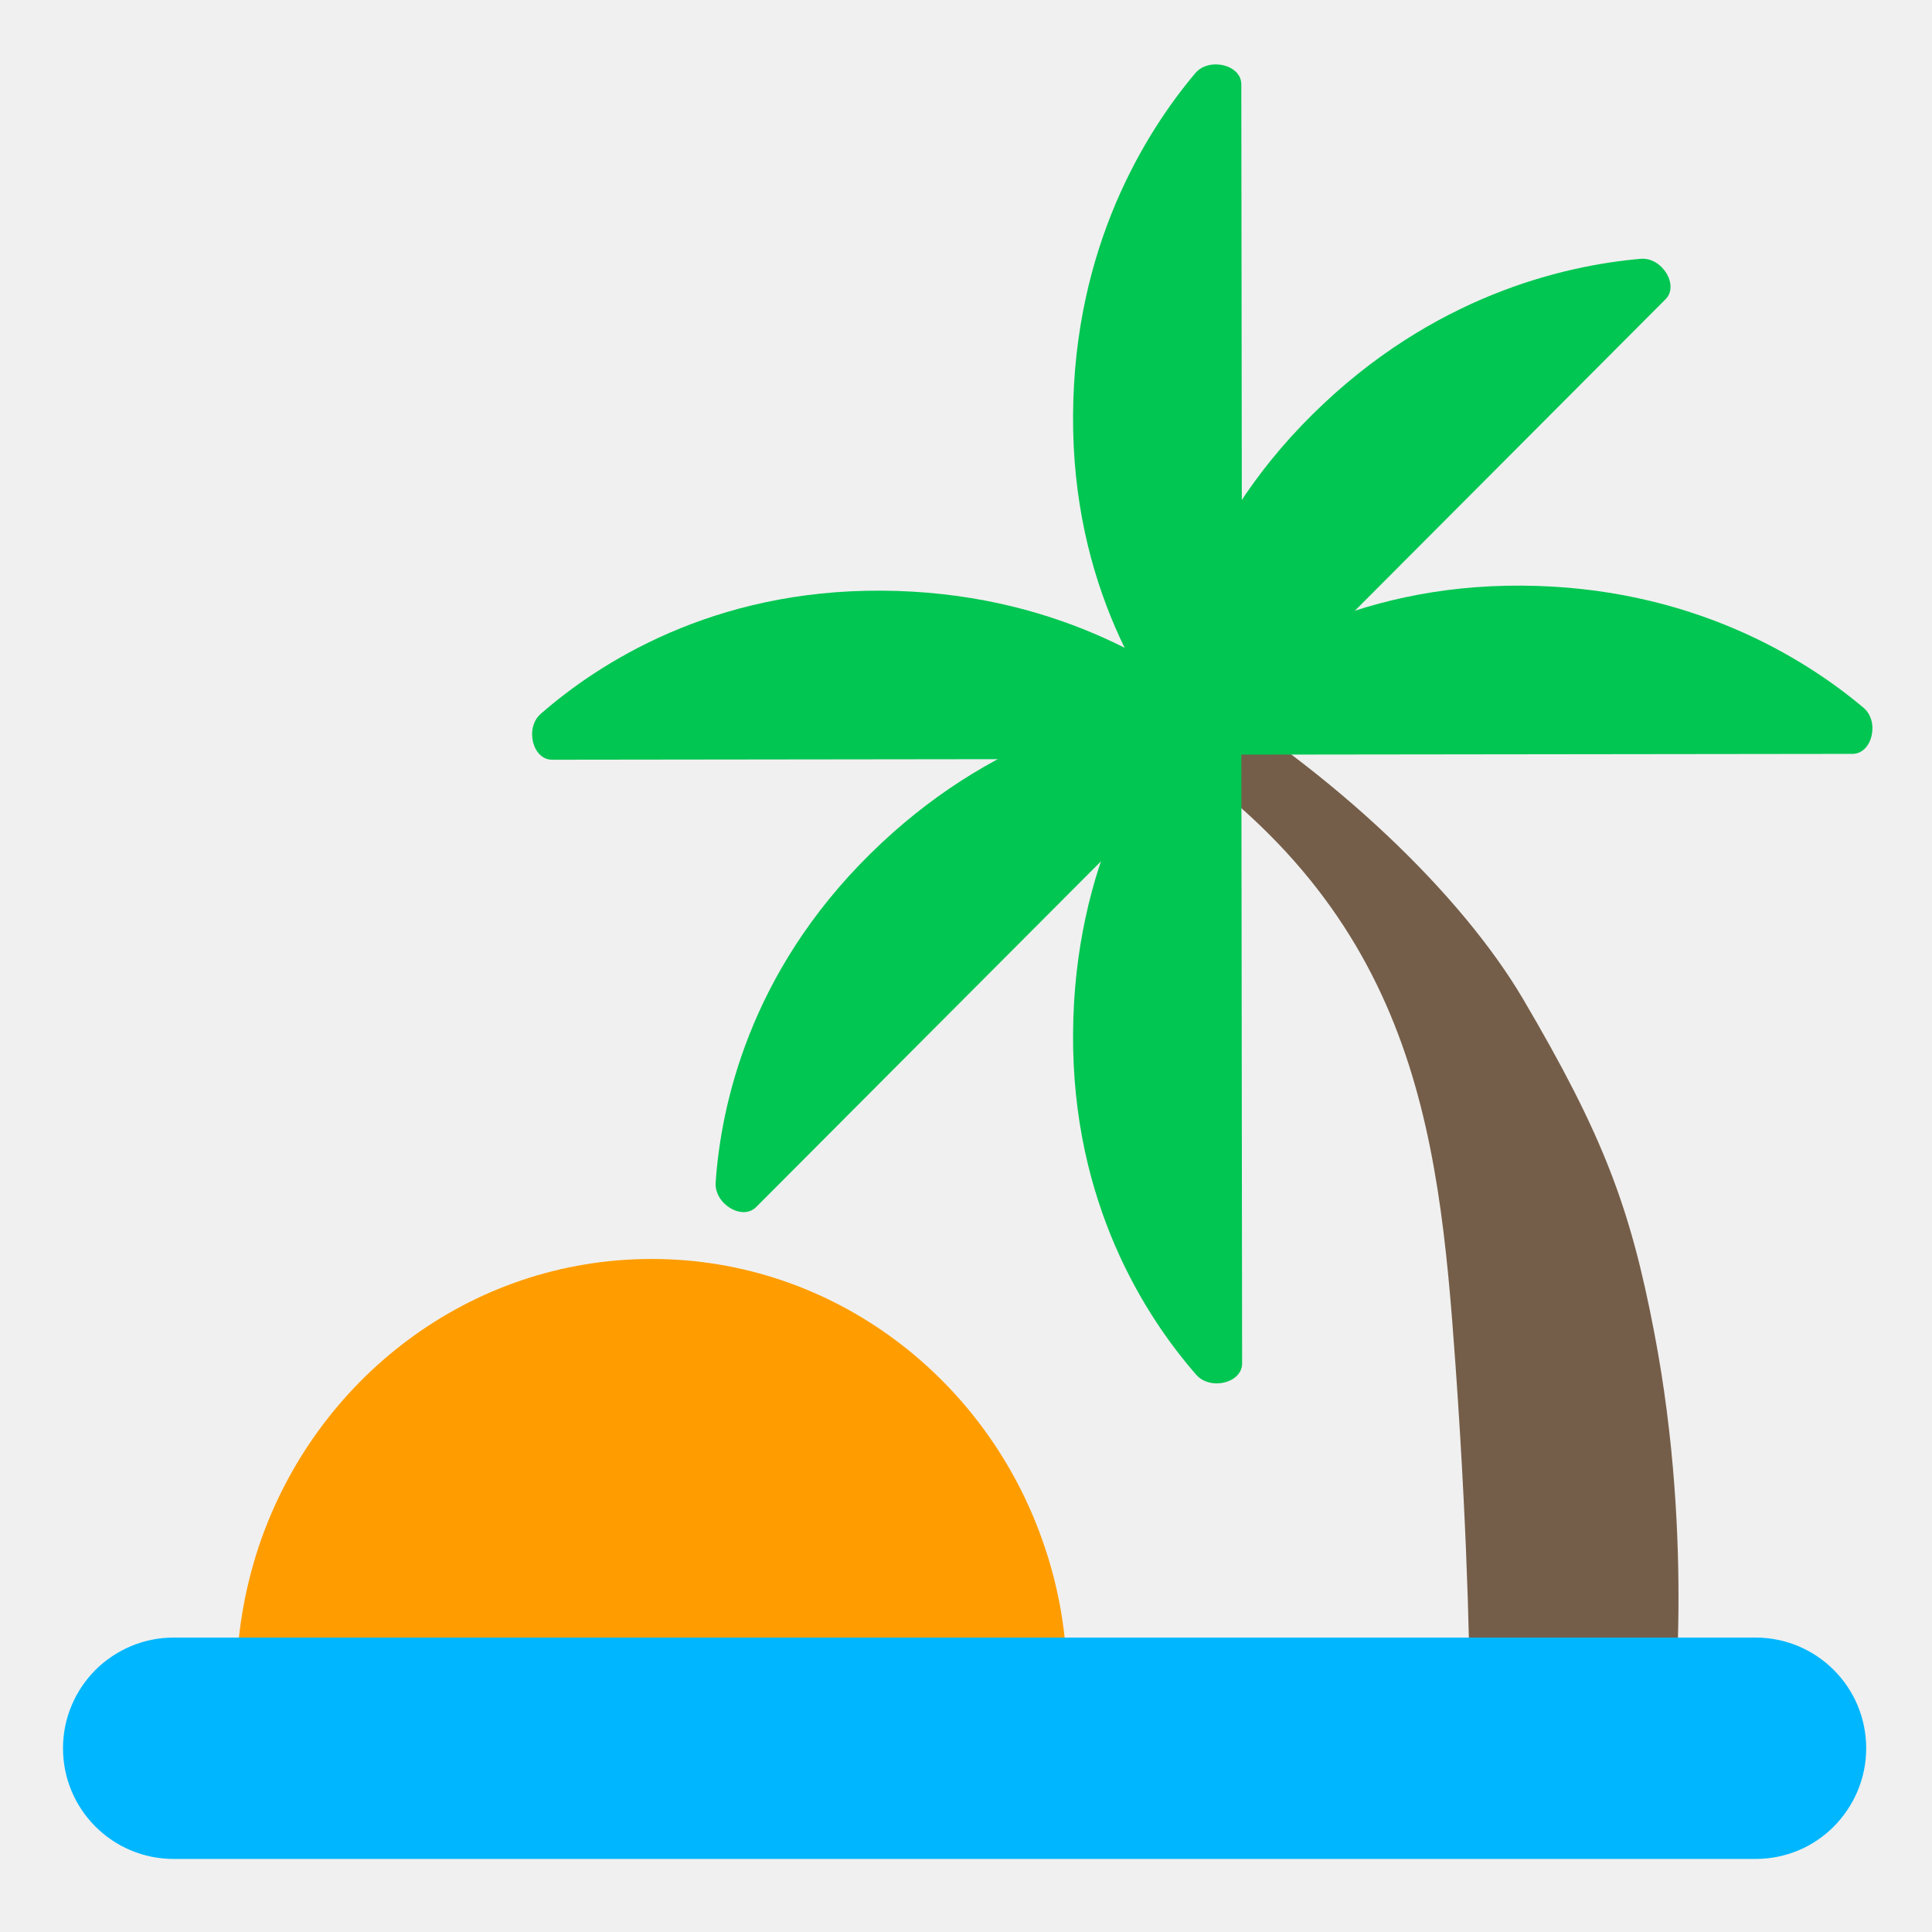
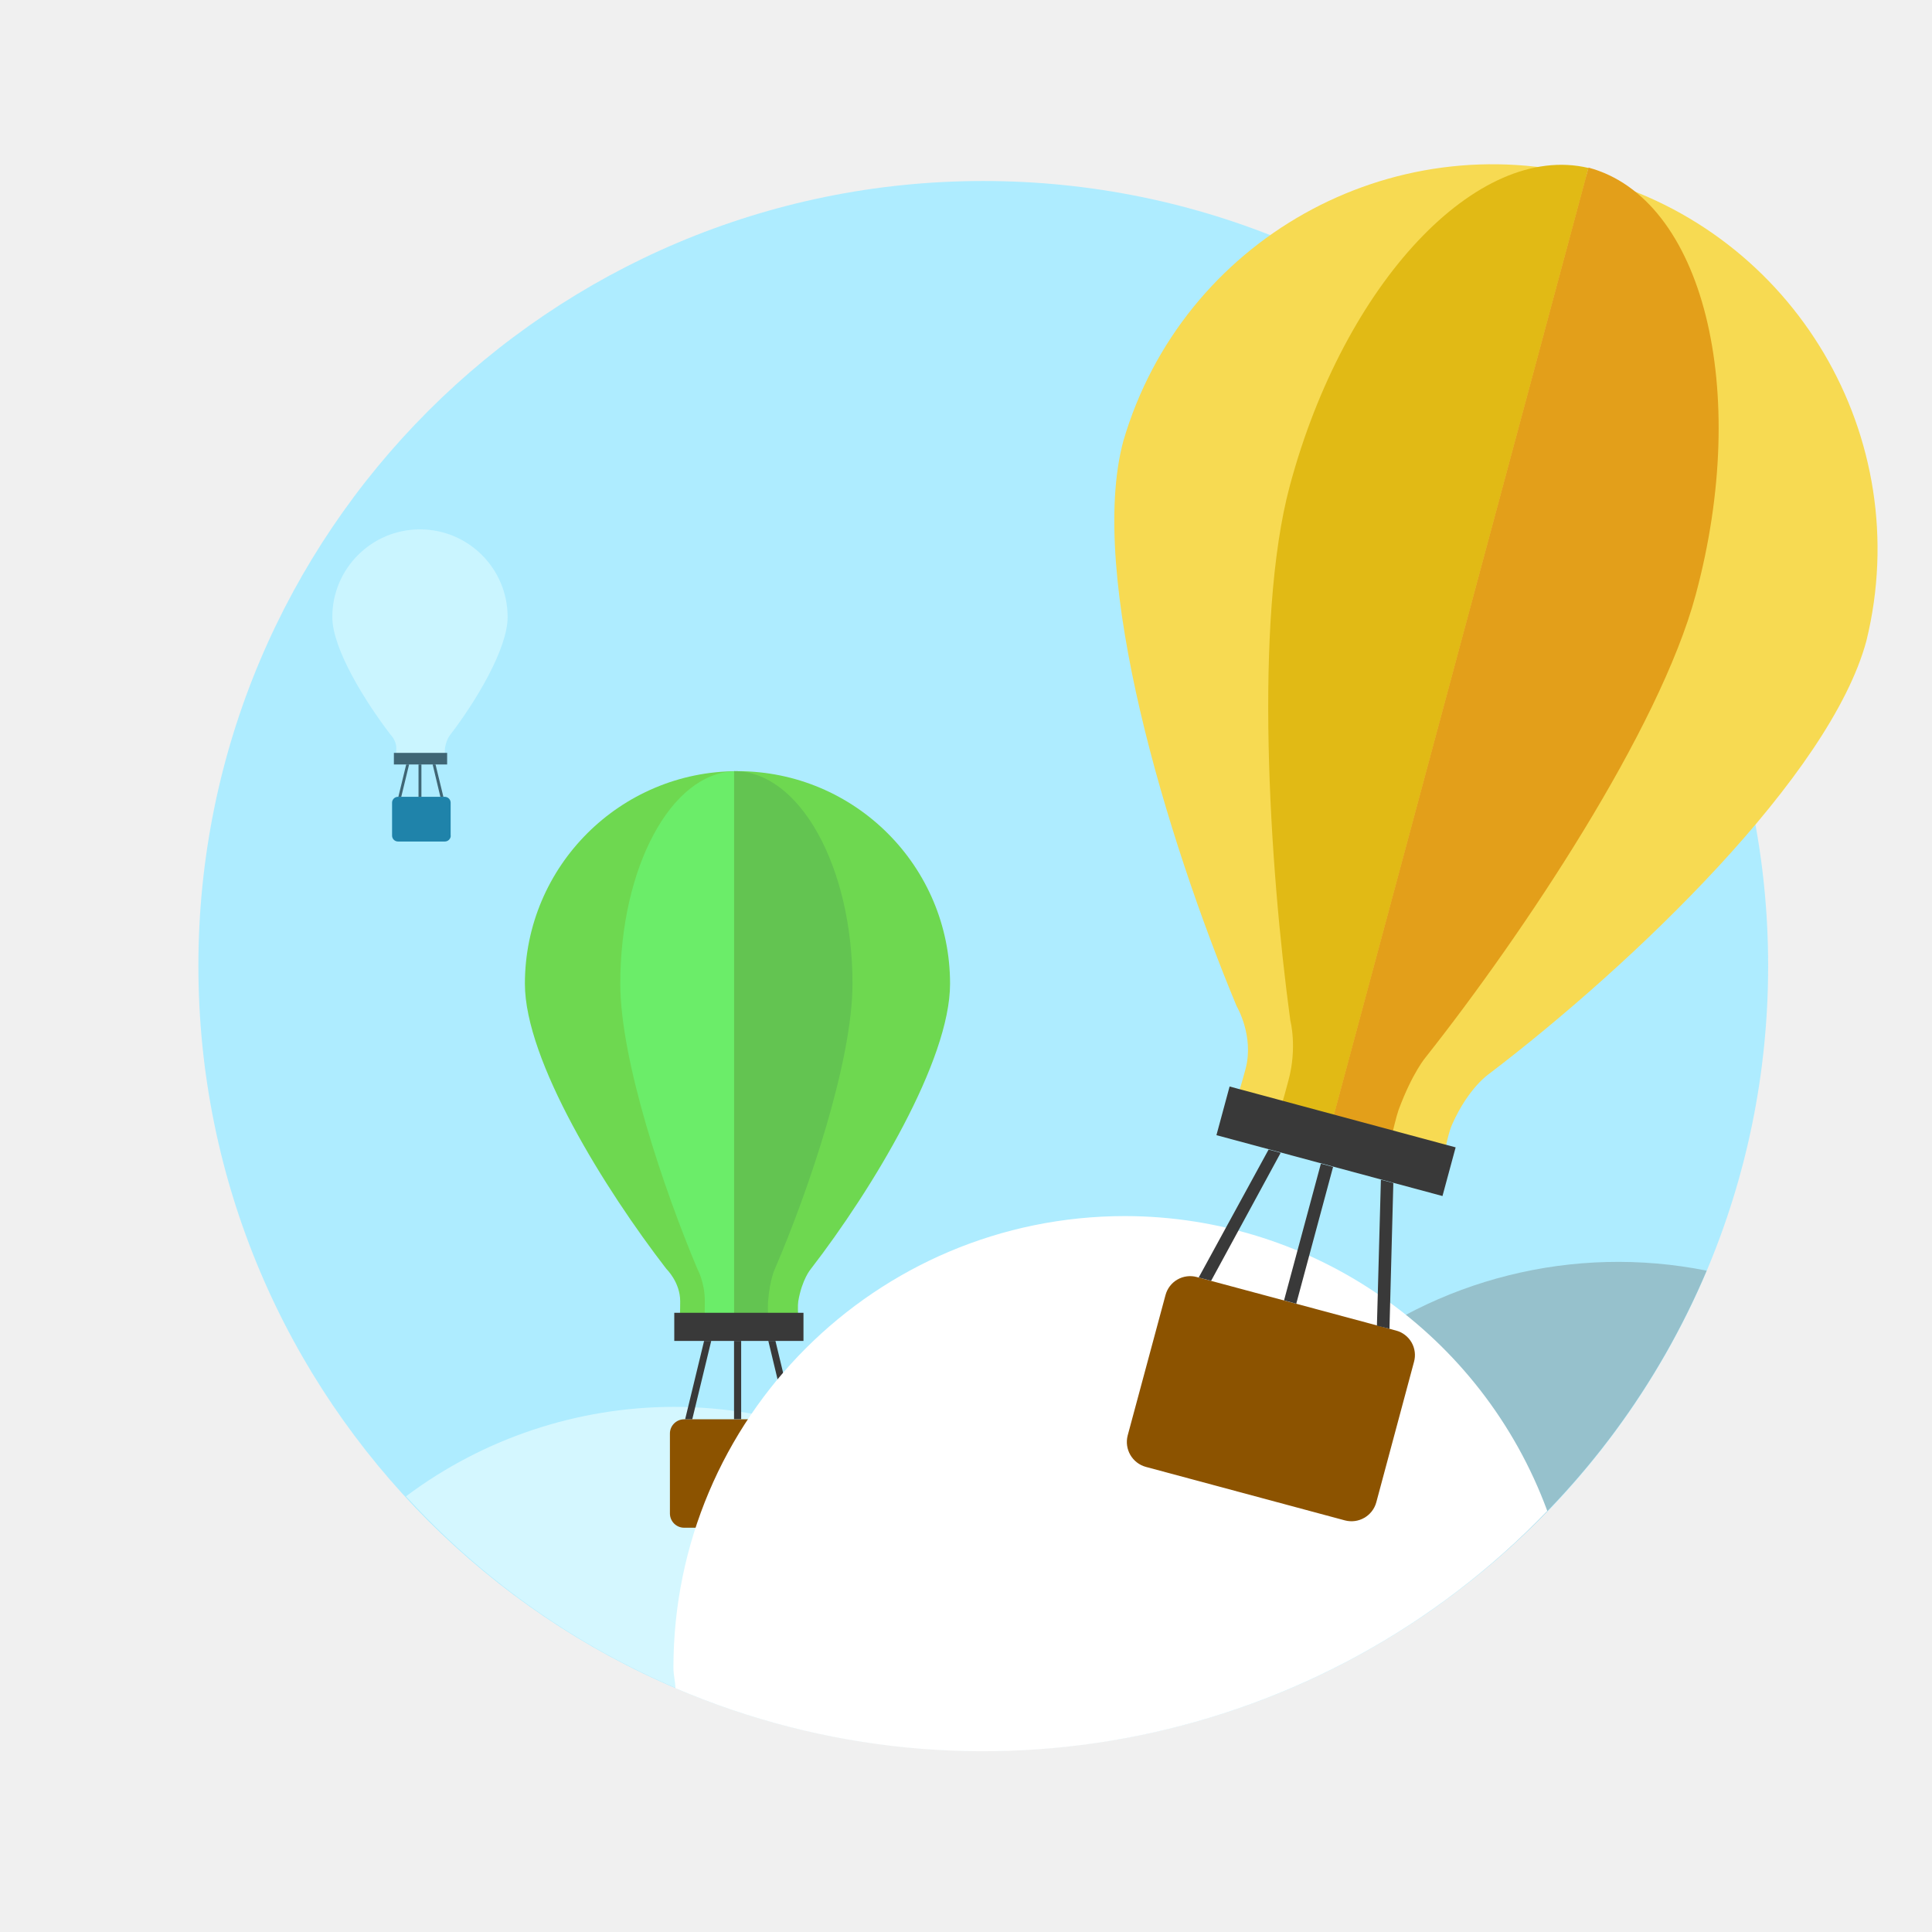
- <svg xmlns="http://www.w3.org/2000/svg" t="1762327074223" class="icon" viewBox="0 0 1024 1024" version="1.1" p-id="7919" width="200" height="200">
-   <path d="M885.76 921.28H779.2l-0.32-26.773c0.107-0.747-0.107-68.267-7.467-171.52-8.96-125.654-21.76-243.414-167.573-334.827l24.533-26.027c78.72 46.934 146.24 112 178.88 167.36 42.347 72 56.854 110.294 69.547 176.854 21.653 112.64 9.493 211.306 8.96 214.933z" fill="#755E49" p-id="7920" />
-   <path d="M565.653 893.404c0 14.934-1.386 29.44-4.053 43.52H129.28c-2.667-14.08-4.053-28.693-4.053-43.52 0-25.813 4.266-50.666 11.946-73.813 29.76-88.64 111.787-152.32 208.214-152.32 96.426 0 178.453 63.68 208.213 152.32 7.893 23.147 12.053 48 12.053 73.813z" fill="#FF9D00" p-id="7921" />
-   <path d="M989.12 926.613c0 16.214-6.613 30.827-17.173 41.494-10.56 10.666-25.28 17.173-41.494 17.173h-838.4c-32.426 0-58.666-26.24-58.666-58.667 0-16.213 6.613-30.826 17.173-41.493 10.667-10.56 25.28-17.173 41.493-17.173h838.4c32.427 0 58.667 26.24 58.667 58.666z" fill="#00B7FF" p-id="7922" />
-   <path d="M981.867 399.573c10.453 0 14.506-17.173 5.866-24.426C956.587 348.907 896 310.933 806.72 310.4c-89.92-0.64-150.293 38.507-180.907 65.28-8.533 7.467-4.373 24.32 5.974 24.32l350.08-0.427z" fill="#02C652" p-id="7923" />
-   <path d="M882.773 158.613c7.36-7.36-1.813-22.4-13.12-21.44-40.64 3.52-110.293 19.52-173.76 82.24-64 63.147-79.04 133.44-81.813 174.08-0.747 11.307 14.08 20.374 21.44 13.014l247.253-247.894z" fill="#02C652" p-id="7924" />
-   <path d="M648 391.893c7.36-7.36-1.813-22.4-13.12-21.44-40.64 3.52-110.293 19.52-173.76 82.24-64 63.147-79.04 133.44-81.813 174.08-0.747 11.307 14.08 20.374 21.44 13.014L648 391.893z" fill="#02C652" p-id="7925" />
-   <path d="M657.92 44.693c0-10.453-17.173-14.506-24.427-5.866-26.24 31.146-64.213 91.733-64.746 181.013-0.64 89.92 38.506 150.293 65.28 180.907 7.466 8.533 24.32 4.373 24.32-5.974l-0.427-350.08z" fill="#02C652" p-id="7926" />
-   <path d="M657.92 372.587c0-10.454-17.173-14.507-24.427-5.867-26.24 31.147-64.213 91.733-64.746 181.013-0.64 89.92 38.506 150.294 65.28 180.907 7.466 8.533 24.32 4.373 24.32-5.973l-0.427-350.08z" fill="#02C652" p-id="7927" />
-   <path d="M642.667 402.24c10.453 0 14.506-17.173 5.866-24.427-31.146-26.24-91.733-64.213-181.013-64.746-89.92-0.64-150.293 38.506-180.907 65.28-8.533 7.466-4.373 24.32 5.974 24.32l350.08-0.427z" fill="#02C652" p-id="7928" />
+ <svg xmlns="http://www.w3.org/2000/svg" t="1762410440576" class="icon" viewBox="0 0 1024 1024" version="1.1" p-id="8971" width="200" height="200">
+   <path d="M521.152 511.936m-416 0a416 416 0 1 0 832 0 416 416 0 1 0-832 0Z" fill="#AEECFF" p-id="8972" />
+   <path d="M904.576 673.472a239.424 239.424 0 0 0-286.4 234.688c0 2.688 0.704 5.12 0.768 7.744a416.576 416.576 0 0 0 285.632-242.432z" fill="#96C1CC" p-id="8973" />
+   <path d="M238.656 389.44c13.376-17.408 30.4-45.504 30.4-62.4a46.464 46.464 0 1 0-92.928 0c0 16.896 17.536 44.992 30.912 62.4 0 0 3.008 2.944 3.008 7.04 0 4.224-0.32 7.04-0.32 7.04h26.432s-0.576-5.312-0.32-7.04c0.832-4.864 2.816-7.04 2.816-7.04z" fill="#CAF5FF" p-id="8974" />
+   <path d="M208.768 399.04h28.224v6.144h-28.224z" fill="#3F6675" p-id="8975" />
+   <path d="M238.912 442.944a3.136 3.136 0 0 1-3.072 3.072h-24.96a3.136 3.136 0 0 1-3.072-3.072v-17.536c0-1.664 1.408-3.072 3.072-3.072h24.896c1.664 0 3.072 1.408 3.072 3.072v17.536z" fill="#1F83AA" p-id="8976" />
+   <path d="M221.824 405.184h1.536v17.152h-1.536zM212.672 422.336h-1.536l4.16-17.152h1.536zM235.008 422.336h-1.6l-4.096-17.152h1.536z" fill="#3F6675" p-id="8977" />
+   <path d="M587.008 922.304c-27.776-101.568-119.68-176.64-230.016-176.64a237.44 237.44 0 0 0-141.824 47.424 413.888 413.888 0 0 0 305.92 134.912c22.464 0 44.352-2.24 65.92-5.696z" fill="#D4F7FF" p-id="8978" />
+   <path d="M429.76 672.576c32.512-42.112 73.792-110.4 73.792-151.168a112.64 112.64 0 0 0-225.344 0c0 40.832 42.496 109.056 75.008 151.168 0 0 7.296 7.04 7.296 17.088 0 10.432-0.768 17.152-0.768 17.152h64.064s-1.408-12.864-0.704-17.152c1.984-11.712 6.656-17.088 6.656-17.088z" fill="#6ED850" p-id="8979" />
+   <path d="M389.056 706.752V408.832c-33.344 0.96-60.288 50.944-60.288 112.512 0 40.832 23.104 109.056 40.832 151.168 0 0 3.968 7.04 3.968 17.088 0 10.432-0.384 17.152-0.384 17.152h15.872z" fill="#6BED69" p-id="8980" />
+   <path d="M410.688 672.576c18.112-42.112 41.152-110.4 41.152-151.232 0-62.208-28.096-112.64-62.72-112.64v298.048h18.368s-0.768-12.864-0.384-17.152c0.96-11.648 3.584-17.024 3.584-17.024z" fill="#63C451" p-id="8981" />
+   <path d="M357.376 695.808h68.48v14.912h-68.48z" fill="#393939" p-id="8982" />
+   <path d="M430.464 802.24a7.552 7.552 0 0 1-7.552 7.488h-60.288a7.552 7.552 0 0 1-7.552-7.488v-42.496c0-4.096 3.392-7.488 7.552-7.488h60.288c4.16 0 7.552 3.392 7.552 7.488v42.496z" fill="#8C5300" p-id="8983" />
+   <path d="M389.056 710.72h3.776v41.472h-3.776zM366.912 752.256h-3.776l10.048-41.536h3.776zM420.992 752.256h-3.776l-9.984-41.536h3.776z" fill="#393939" p-id="8984" />
+   <path d="M820.096 800.832a238.848 238.848 0 0 0-223.744-156.288 239.424 239.424 0 0 0-239.424 239.424c0 3.712 0.96 7.104 1.088 10.816a414.72 414.72 0 0 0 462.08-93.952z" fill="#FFFFFF" p-id="8985" />
+   <path d="M789.184 569.216c76.608-58.368 180.928-158.272 200.064-229.632a203.968 203.968 0 0 0-393.856-105.856c-19.2 71.36 23.04 210.624 60.032 299.52 0 0 9.408 15.808 4.736 33.344-4.864 18.176-9.28 29.504-9.28 29.504l112 30.144s3.52-23.232 6.784-30.272c8.704-19.584 19.52-26.752 19.52-26.752z" fill="#F7DA52" p-id="8986" />
+   <path d="M701.952 609.856l139.968-520.832c-58.752-13.952-129.344 60.736-158.272 168.384-19.2 71.36-10.88 201.536 0.256 283.52 0 0 3.776 14.208-1.024 31.808a552.256 552.256 0 0 1-8.704 29.632l27.776 7.488z" fill="#E1BA15" p-id="8987" />
+   <path d="M755.776 560.192c51.52-65.152 123.84-173.568 142.976-244.928 29.312-108.8 3.84-210.176-56.832-226.432l-140.032 521.024 32.192 8.64s4.672-22.848 7.168-30.144c7.424-20.032 14.528-28.16 14.528-28.16z" fill="#E39F1A" p-id="8988" />
+   <path d="M651.712 575.872l119.808 32.256-6.976 25.792-119.808-32.256z" fill="#393939" p-id="8989" />
+   <path d="M729.472 796.224a13.632 13.632 0 0 1-16.704 9.6l-105.472-28.352a13.696 13.696 0 0 1-9.6-16.64l20.032-74.368a13.504 13.504 0 0 1 16.64-9.6l105.536 28.352a13.44 13.44 0 0 1 9.536 16.64l-19.968 74.368z" fill="#8C5300" p-id="8990" />
+   <path d="M700.096 616.768l6.464 1.728-19.52 72.512-6.464-1.792zM641.92 678.848l-6.592-1.728 37.056-67.84 6.4 1.728zM736.448 704.256l-6.656-1.6 2.112-77.376 6.592 1.728z" fill="#393939" p-id="8991" />
</svg>
